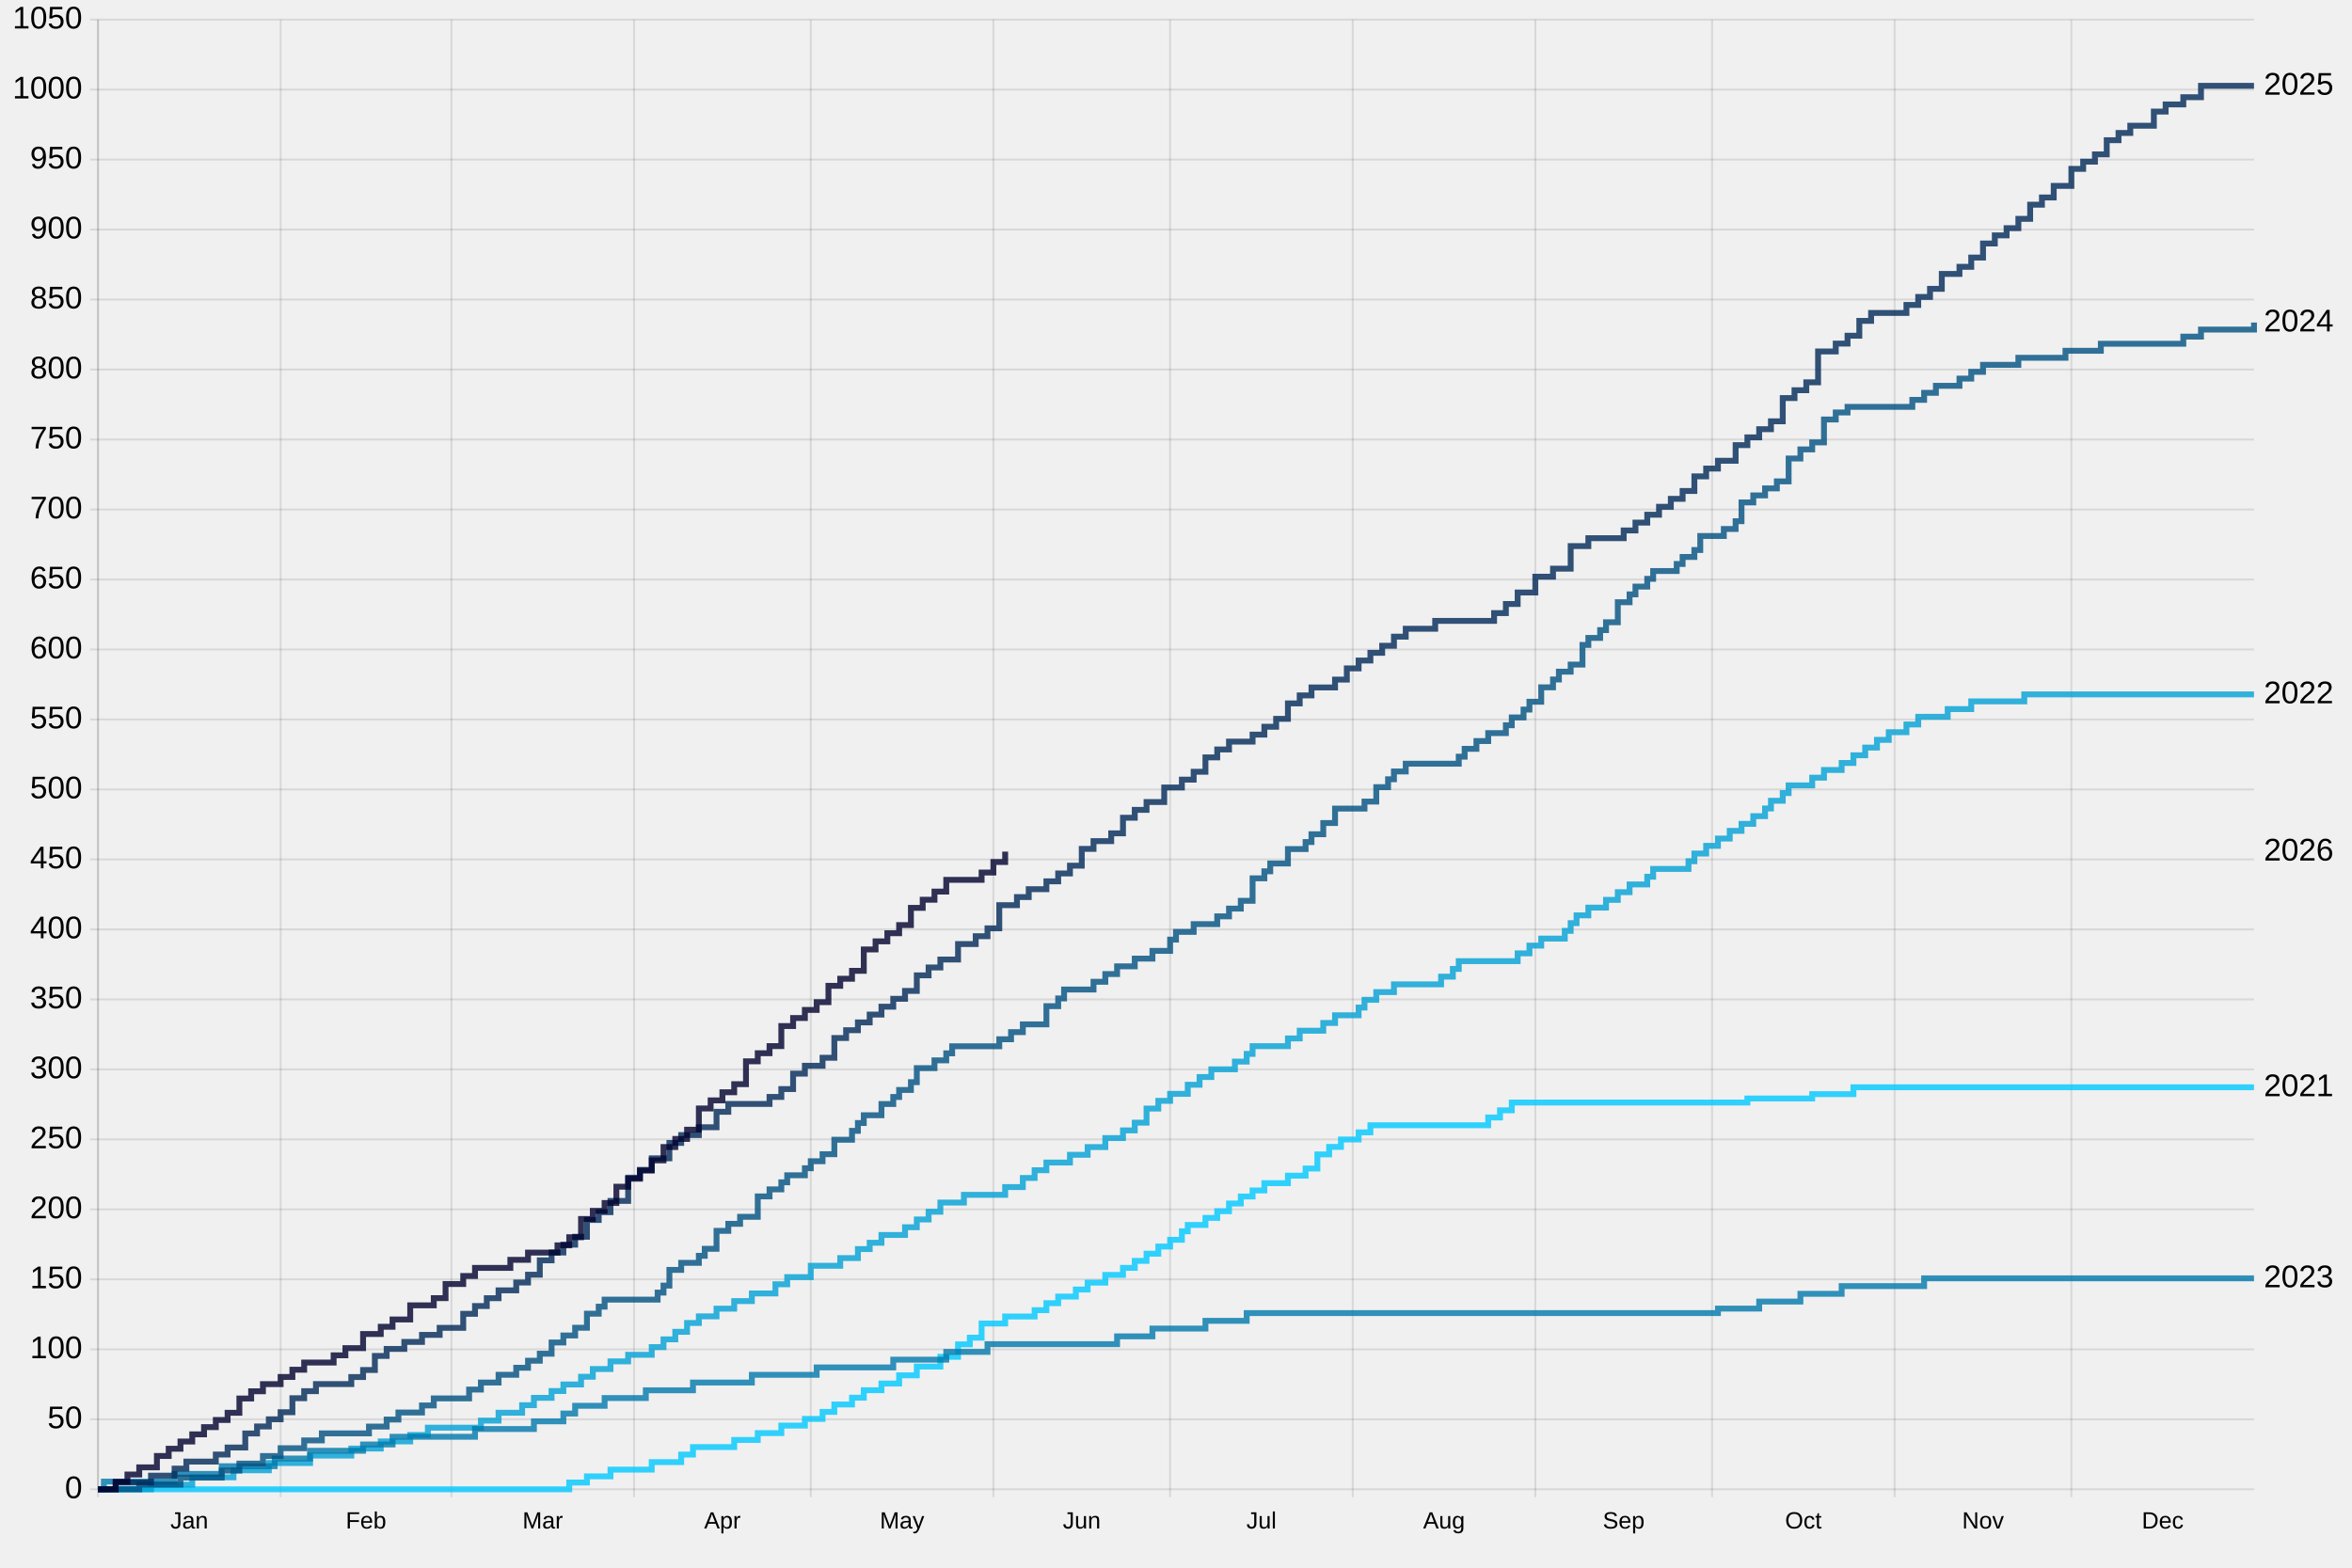
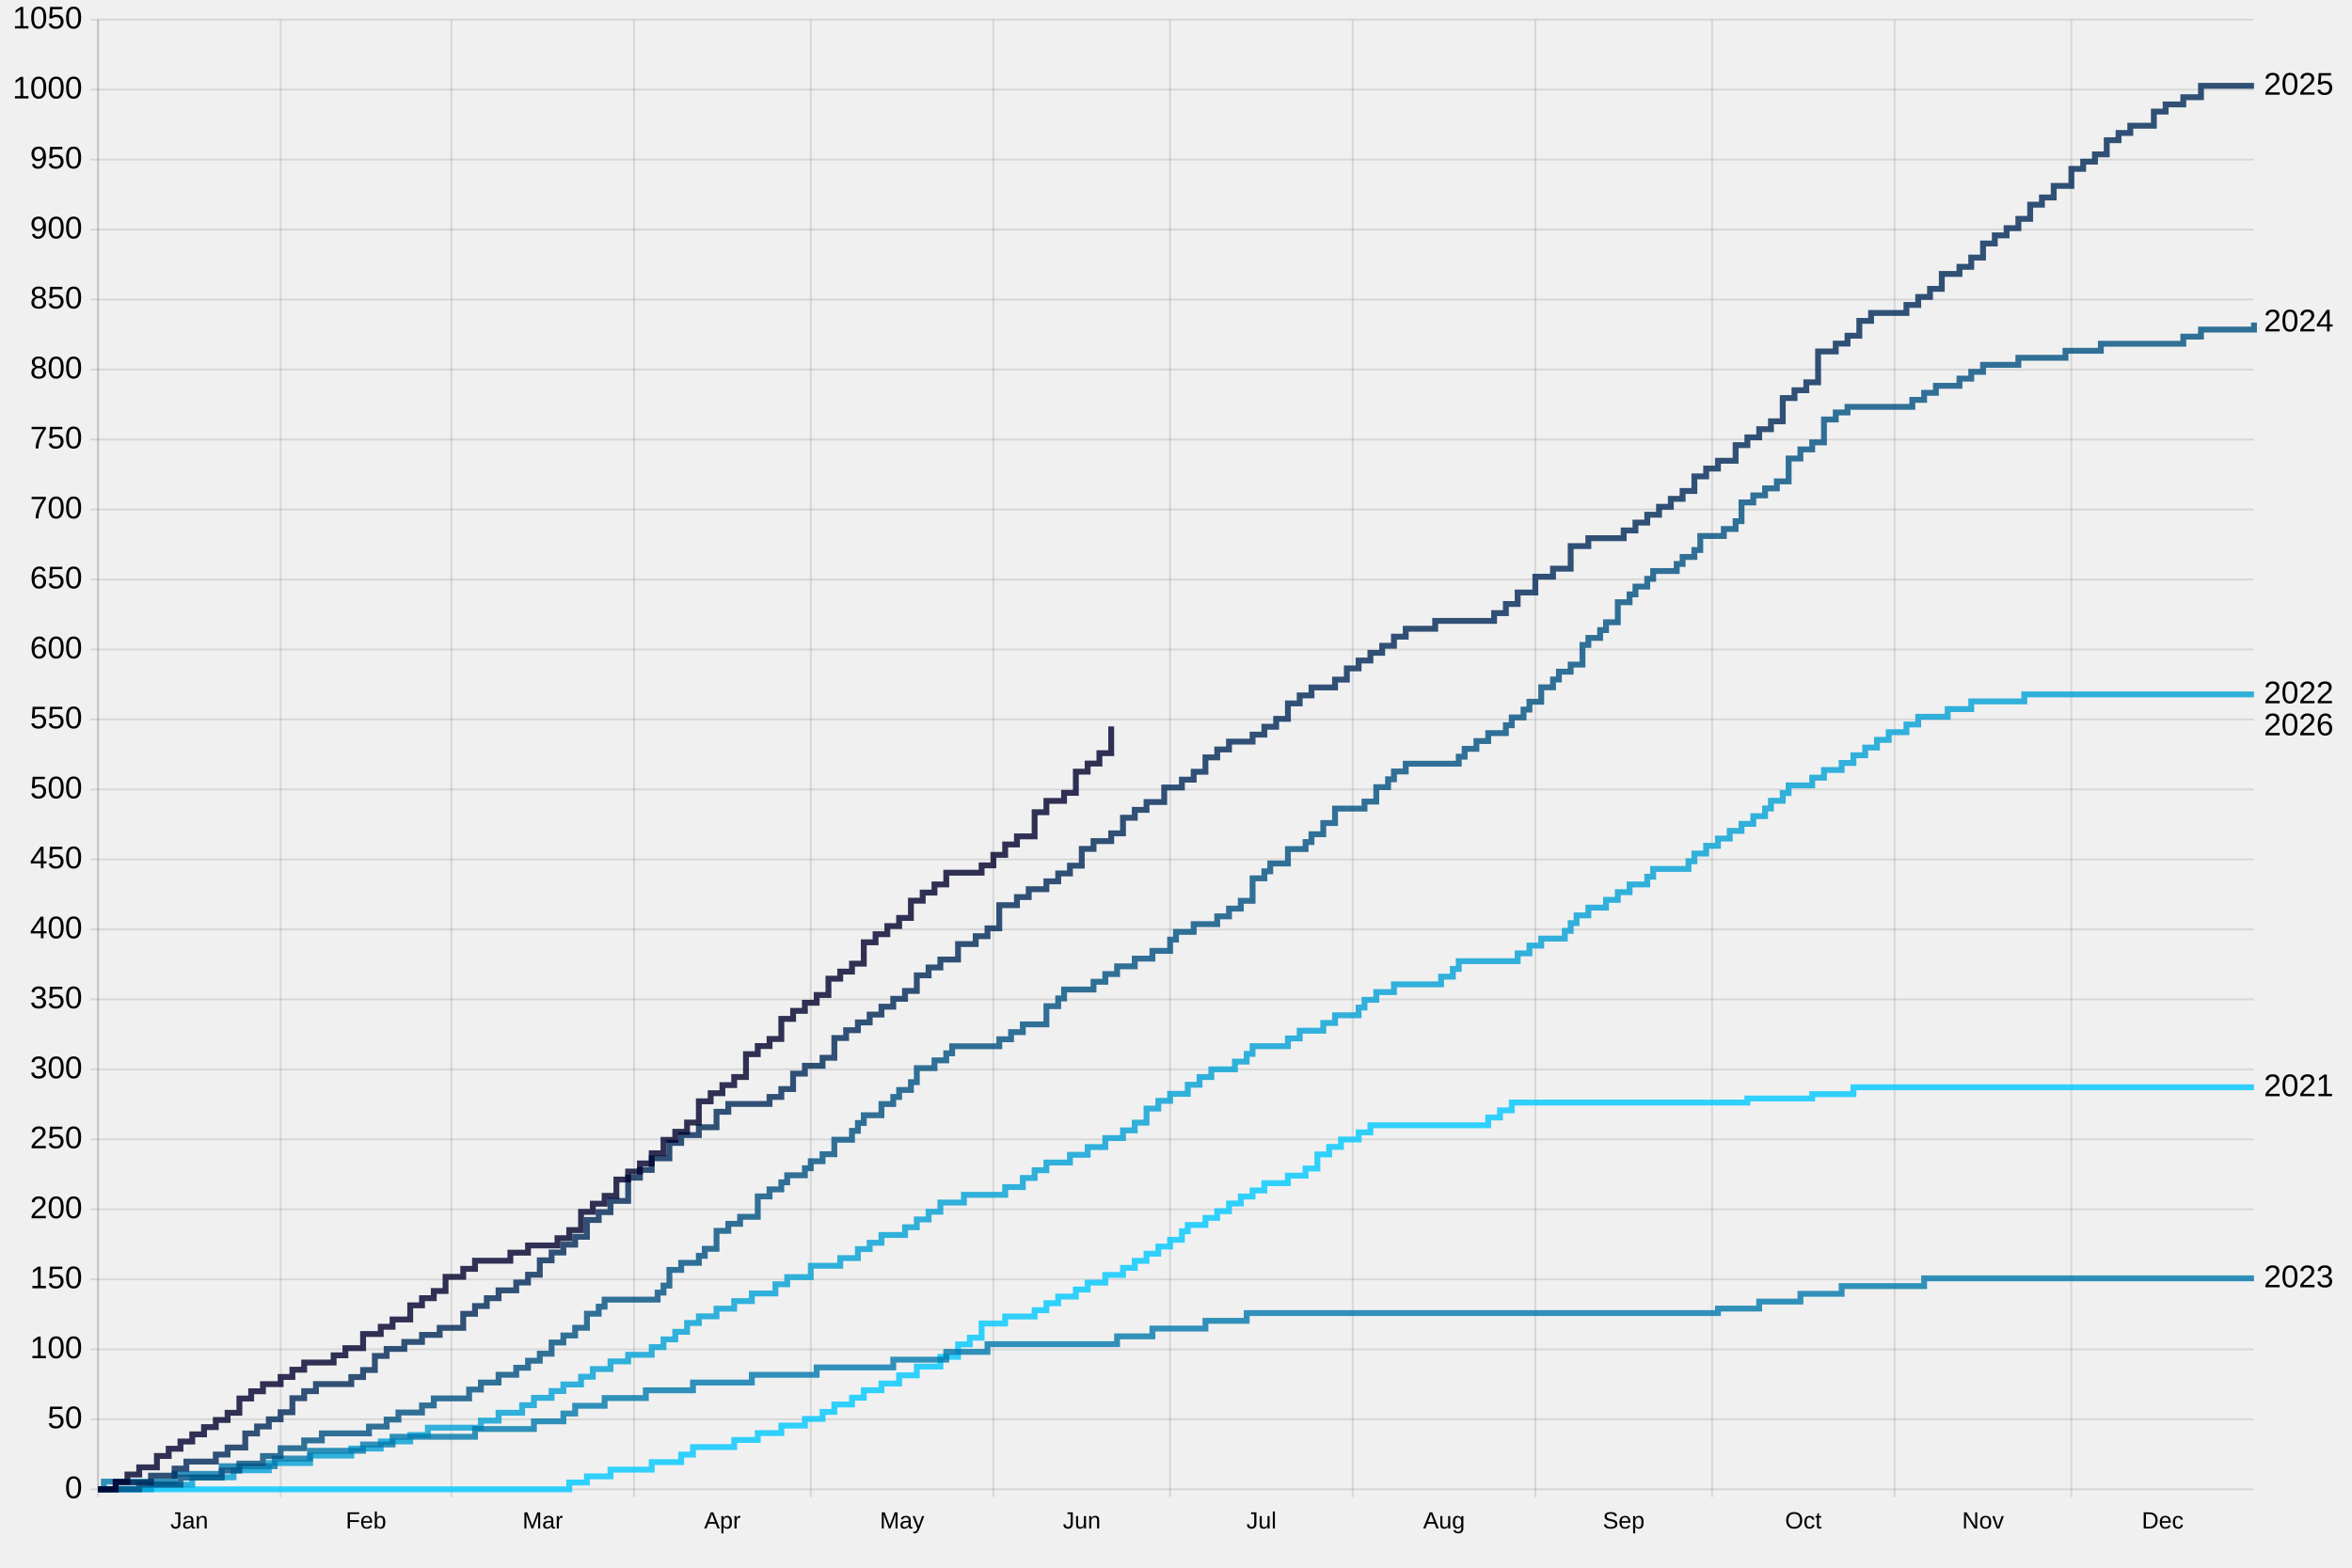
<svg xmlns="http://www.w3.org/2000/svg" viewBox="0 0 1200 800">
  <style>
  text {
    font-family: Arial;
    text-anchor: middle;
  }
  .plot-line {
    fill: none;
    stroke-width: 3px;
    opacity: 0.8;
    stroke: currentColor;
  }
  .plot-area {
    fill: currentColor;
    opacity: 0.25;
  }
  .plot-point {
    opacity: 0.8;
    fill: currentColor;
    stroke: white;
    stroke-width: 1px;
  }
  .axis {
    stroke-width: 1px;
    stroke: black;
    opacity: 0.1;
  }
  .series-label {
    font-size: 16px;
    dominant-baseline: middle;
    text-anchor: start;
    color: currentColor;
  }
  .y-axis-label {
    font-size: 16px;
    dominant-baseline: middle;
    text-anchor: end;
  }
  </style>
  <line x1="46" y1="760.0" x2="1150" y2="760.0" class="axis" />
  <text x="42" y="760.0" class="y-axis-label">0</text>
  <line x1="46" y1="724.286" x2="1150" y2="724.286" class="axis" />
  <text x="42" y="724.286" class="y-axis-label">50</text>
  <line x1="46" y1="688.571" x2="1150" y2="688.571" class="axis" />
  <text x="42" y="688.571" class="y-axis-label">100</text>
  <line x1="46" y1="652.857" x2="1150" y2="652.857" class="axis" />
  <text x="42" y="652.857" class="y-axis-label">150</text>
  <line x1="46" y1="617.143" x2="1150" y2="617.143" class="axis" />
  <text x="42" y="617.143" class="y-axis-label">200</text>
  <line x1="46" y1="581.429" x2="1150" y2="581.429" class="axis" />
  <text x="42" y="581.429" class="y-axis-label">250</text>
  <line x1="46" y1="545.714" x2="1150" y2="545.714" class="axis" />
  <text x="42" y="545.714" class="y-axis-label">300</text>
  <line x1="46" y1="510.0" x2="1150" y2="510.0" class="axis" />
  <text x="42" y="510.0" class="y-axis-label">350</text>
  <line x1="46" y1="474.286" x2="1150" y2="474.286" class="axis" />
  <text x="42" y="474.286" class="y-axis-label">400</text>
  <line x1="46" y1="438.571" x2="1150" y2="438.571" class="axis" />
  <text x="42" y="438.571" class="y-axis-label">450</text>
  <line x1="46" y1="402.857" x2="1150" y2="402.857" class="axis" />
  <text x="42" y="402.857" class="y-axis-label">500</text>
  <line x1="46" y1="367.143" x2="1150" y2="367.143" class="axis" />
  <text x="42" y="367.143" class="y-axis-label">550</text>
  <line x1="46" y1="331.429" x2="1150" y2="331.429" class="axis" />
  <text x="42" y="331.429" class="y-axis-label">600</text>
  <line x1="46" y1="295.714" x2="1150" y2="295.714" class="axis" />
  <text x="42" y="295.714" class="y-axis-label">650</text>
  <line x1="46" y1="260.0" x2="1150" y2="260.0" class="axis" />
  <text x="42" y="260.0" class="y-axis-label">700</text>
  <line x1="46" y1="224.286" x2="1150" y2="224.286" class="axis" />
  <text x="42" y="224.286" class="y-axis-label">750</text>
  <line x1="46" y1="188.571" x2="1150" y2="188.571" class="axis" />
  <text x="42" y="188.571" class="y-axis-label">800</text>
  <line x1="46" y1="152.857" x2="1150" y2="152.857" class="axis" />
  <text x="42" y="152.857" class="y-axis-label">850</text>
  <line x1="46" y1="117.143" x2="1150" y2="117.143" class="axis" />
  <text x="42" y="117.143" class="y-axis-label">900</text>
  <line x1="46" y1="81.429" x2="1150" y2="81.429" class="axis" />
  <text x="42" y="81.429" class="y-axis-label">950</text>
  <line x1="46" y1="45.714" x2="1150" y2="45.714" class="axis" />
  <text x="42" y="45.714" class="y-axis-label">1000</text>
  <line x1="46" y1="10.0" x2="1150" y2="10.0" class="axis" />
  <text x="42" y="10.0" class="y-axis-label">1050</text>
  <line x1="50.0" y1="10" x2="50.0" y2="764" class="axis" />
  <text x="96.585" y="780" class="axis-label">Jan</text>
  <line x1="143.169" y1="10" x2="143.169" y2="764" class="axis" />
  <text x="186.749" y="780" class="axis-label">Feb</text>
  <line x1="230.328" y1="10" x2="230.328" y2="764" class="axis" />
  <text x="276.913" y="780" class="axis-label">Mar</text>
  <line x1="323.497" y1="10" x2="323.497" y2="764" class="axis" />
  <text x="368.579" y="780" class="axis-label">Apr</text>
  <line x1="413.661" y1="10" x2="413.661" y2="764" class="axis" />
  <text x="460.246" y="780" class="axis-label">May</text>
  <line x1="506.831" y1="10" x2="506.831" y2="764" class="axis" />
  <text x="551.913" y="780" class="axis-label">Jun</text>
  <line x1="596.995" y1="10" x2="596.995" y2="764" class="axis" />
  <text x="643.579" y="780" class="axis-label">Jul</text>
  <line x1="690.164" y1="10" x2="690.164" y2="764" class="axis" />
  <text x="736.749" y="780" class="axis-label">Aug</text>
  <line x1="783.333" y1="10" x2="783.333" y2="764" class="axis" />
  <text x="828.415" y="780" class="axis-label">Sep</text>
  <line x1="873.497" y1="10" x2="873.497" y2="764" class="axis" />
  <text x="920.082" y="780" class="axis-label">Oct</text>
  <line x1="966.667" y1="10" x2="966.667" y2="764" class="axis" />
  <text x="1011.749" y="780" class="axis-label">Nov</text>
  <line x1="1056.831" y1="10" x2="1056.831" y2="764" class="axis" />
  <text x="1103.415" y="780" class="axis-label">Dec</text>
  <line x1="50" y1="10" x2="50" y2="760" class="axis" />
  <polyline points="50 760.0 80.055 760.0 80.055 760.0 182.24 760.0 182.24 760.0 203.279 760.0 203.279 760.0 224.317 760.0 224.317 760.0 251.366 760.0 251.366 760.0 269.399 760.0 269.399 760.0 290.437 760.0 290.437 756.543 299.454 756.543 299.454 753.393 311.475 753.393 311.475 749.957 332.514 749.957 332.514 746.129 347.541 746.129 347.541 742.286 353.552 742.286 353.552 738.457 374.59 738.457 374.59 734.814 386.612 734.814 386.612 731.329 398.634 731.329 398.634 727.486 410.656 727.486 410.656 724.086 419.672 724.086 419.672 720.5 425.683 720.5 425.683 716.721 434.699 716.721 434.699 713.25 440.71 713.25 440.71 709.443 449.727 709.443 449.727 706.029 458.743 706.029 458.743 701.843 467.76 701.843 467.76 697.371 479.781 697.371 479.781 692.386 488.798 692.386 488.798 686.029 494.809 686.029 494.809 682.621 500.82 682.621 500.82 675.393 512.842 675.393 512.842 671.814 527.869 671.814 527.869 668.593 533.88 668.593 533.88 665.021 539.891 665.021 539.891 661.65 548.907 661.65 548.907 658.05 554.918 658.05 554.918 654.536 563.934 654.536 563.934 650.6 572.951 650.6 572.951 647.0 578.962 647.0 578.962 643.436 584.973 643.436 584.973 639.771 590.984 639.771 590.984 636.114 596.995 636.114 596.995 632.664 603.005 632.664 603.005 628.336 606.011 628.336 606.011 625.107 615.027 625.107 615.027 621.507 621.038 621.507 621.038 618.086 627.049 618.086 627.049 614.157 633.06 614.157 633.06 610.586 639.071 610.586 639.071 607.493 645.082 607.493 645.082 603.779 657.104 603.779 657.104 599.943 666.12 599.943 666.12 596.3 672.131 596.3 672.131 589.1 678.142 589.1 678.142 585.271 684.153 585.271 684.153 581.493 693.169 581.493 693.169 577.85 699.18 577.85 699.18 574.229 759.29 574.229 759.29 570.25 765.301 570.25 765.301 566.607 771.311 566.607 771.311 562.629 891.53 562.629 891.53 560.564 924.59 560.564 924.59 558.343 945.628 558.343 945.628 554.843 1029.781 554.843 1029.781 554.843 1150 554.843" class="plot-line" color="rgb(0, 200, 255)" />
  <text x="1155" y="554.843" class="series-label" color="rgb(0, 200, 255)">2021</text>
  <polyline points="50 760.0 77.049 760.0 77.049 757.664 98.087 757.664 98.087 753.886 119.126 753.886 119.126 750.293 137.158 750.293 137.158 746.586 158.197 746.586 158.197 742.779 179.235 742.779 179.235 739.2 194.262 739.2 194.262 735.564 209.29 735.564 209.29 732.279 218.306 732.279 218.306 728.55 245.355 728.55 245.355 724.95 254.372 724.95 254.372 720.936 266.393 720.936 266.393 717.079 272.404 717.079 272.404 713.329 281.421 713.329 281.421 709.85 287.432 709.85 287.432 706.5 296.448 706.5 296.448 702.564 302.459 702.564 302.459 698.629 311.475 698.629 311.475 694.721 320.492 694.721 320.492 691.364 332.514 691.364 332.514 687.436 338.525 687.436 338.525 683.479 344.536 683.479 344.536 679.629 350.546 679.629 350.546 675.129 356.557 675.129 356.557 671.743 365.574 671.743 365.574 667.821 374.59 667.821 374.59 663.95 383.607 663.95 383.607 660.057 395.628 660.057 395.628 655.371 401.639 655.371 401.639 651.714 413.661 651.714 413.661 645.929 428.689 645.929 428.689 642.0 437.705 642.0 437.705 637.414 443.716 637.414 443.716 634.186 449.727 634.186 449.727 630.214 461.749 630.214 461.749 626.264 467.76 626.264 467.76 622.3 473.77 622.3 473.77 618.35 479.781 618.35 479.781 613.679 491.803 613.679 491.803 609.729 512.842 609.729 512.842 605.771 521.858 605.771 521.858 601.121 527.869 601.121 527.869 597.179 533.88 597.179 533.88 593.25 545.902 593.25 545.902 589.3 554.918 589.3 554.918 585.357 563.934 585.357 563.934 580.757 572.951 580.757 572.951 576.843 578.962 576.843 578.962 572.9 584.973 572.9 584.973 565.707 590.984 565.707 590.984 561.771 596.995 561.771 596.995 558.2 606.011 558.2 606.011 553.557 612.022 553.557 612.022 549.614 618.033 549.614 618.033 545.679 630.055 545.679 630.055 541.743 636.066 541.743 636.066 537.807 639.071 537.807 639.071 533.864 657.104 533.864 657.104 529.921 663.115 529.921 663.115 525.979 675.137 525.979 675.137 522.029 681.148 522.029 681.148 518.1 693.169 518.1 693.169 514.157 696.175 514.157 696.175 510.214 702.186 510.214 702.186 506.271 711.202 506.271 711.202 502.321 735.246 502.321 735.246 498.393 741.257 498.393 741.257 494.45 744.262 494.45 744.262 490.479 774.317 490.479 774.317 486.5 780.328 486.5 780.328 482.55 786.339 482.55 786.339 478.971 798.361 478.971 798.361 475.021 801.366 475.021 801.366 471.079 804.372 471.079 804.372 467.114 810.383 467.114 810.383 463.164 819.399 463.164 819.399 459.214 825.41 459.214 825.41 455.279 831.421 455.279 831.421 451.336 840.437 451.336 840.437 447.393 843.443 447.393 843.443 443.421 861.475 443.421 861.475 439.493 864.481 439.493 864.481 435.564 870.492 435.564 870.492 431.636 876.503 431.636 876.503 427.921 882.514 427.921 882.514 423.993 888.525 423.993 888.525 420.421 894.536 420.421 894.536 416.493 900.546 416.493 900.546 412.564 903.552 412.564 903.552 408.636 909.563 408.636 909.563 404.707 912.568 404.707 912.568 400.779 924.59 400.779 924.59 396.85 930.601 396.85 930.601 392.921 939.617 392.921 939.617 389.35 945.628 389.35 945.628 385.421 951.639 385.421 951.639 381.493 957.65 381.493 957.65 377.564 963.661 377.564 963.661 373.636 972.678 373.636 972.678 369.707 978.689 369.707 978.689 365.779 993.716 365.779 993.716 361.85 1005.738 361.85 1005.738 357.921 1032.787 357.921 1032.787 354.35 1150 354.35" class="plot-line" color="rgb(0, 160, 213)" />
  <text x="1155" y="354.35" class="series-label" color="rgb(0, 160, 213)">2022</text>
  <polyline points="50 760.0 53.005 760.0 53.005 756.071 89.071 756.071 89.071 752.143 113.115 752.143 113.115 748.214 140.164 748.214 140.164 744.286 158.197 744.286 158.197 740.336 185.246 740.336 185.246 737.121 200.273 737.121 200.273 733.193 242.35 733.193 242.35 729.243 272.404 729.243 272.404 725.321 287.432 725.321 287.432 721.336 293.443 721.336 293.443 717.386 308.47 717.386 308.47 713.429 329.508 713.429 329.508 709.479 353.552 709.479 353.552 705.514 383.607 705.514 383.607 701.579 416.667 701.579 416.667 697.807 455.738 697.807 455.738 693.843 482.787 693.843 482.787 689.871 503.825 689.871 503.825 685.929 569.945 685.929 569.945 681.95 587.978 681.95 587.978 677.971 615.027 677.971 615.027 674.029 636.066 674.029 636.066 670.071 876.503 670.071 876.503 667.786 897.541 667.786 897.541 664.2 918.579 664.2 918.579 660.243 939.617 660.243 939.617 656.307 981.694 656.307 981.694 652.343 1150 652.343" class="plot-line" color="rgb(0, 120, 171)" />
  <text x="1155" y="652.343" class="series-label" color="rgb(0, 120, 171)">2023</text>
  <polyline points="50 760.0 71.038 760.0 71.038 757.614 92.077 757.614 92.077 754.036 113.115 754.036 113.115 750.457 122.131 750.457 122.131 746.879 134.153 746.879 134.153 743.021 143.169 743.021 143.169 739.029 155.191 739.029 155.191 735.05 164.208 735.05 164.208 731.464 188.251 731.464 188.251 727.993 197.268 727.993 197.268 724.4 203.279 724.4 203.279 720.814 215.301 720.814 215.301 717.214 221.311 717.214 221.311 713.614 239.344 713.614 239.344 709.107 245.355 709.107 245.355 705.514 254.372 705.514 254.372 701.557 263.388 701.557 263.388 697.971 269.399 697.971 269.399 694.386 275.41 694.386 275.41 690.807 281.421 690.807 281.421 685.086 287.432 685.086 287.432 681.5 293.443 681.5 293.443 677.557 299.454 677.557 299.454 670.386 305.464 670.386 305.464 666.8 308.47 666.8 308.47 663.207 335.519 663.207 335.519 659.621 338.525 659.621 338.525 656.043 341.53 656.043 341.53 648.036 347.541 648.036 347.541 644.443 356.557 644.443 356.557 640.857 359.563 640.857 359.563 637.271 365.574 637.271 365.574 628.114 371.585 628.114 371.585 624.529 377.596 624.529 377.596 620.95 386.612 620.95 386.612 610.536 392.623 610.536 392.623 606.943 398.634 606.943 398.634 603.343 401.639 603.343 401.639 599.75 410.656 599.75 410.656 596.164 413.661 596.164 413.661 592.579 419.672 592.579 419.672 589.0 425.683 589.0 425.683 581.614 434.699 581.614 434.699 577.071 437.705 577.071 437.705 573.079 440.71 573.079 440.71 569.114 449.727 569.114 449.727 563.386 455.738 563.386 455.738 559.793 458.743 559.793 458.743 556.214 464.754 556.214 464.754 552.236 467.76 552.236 467.76 545.071 476.776 545.071 476.776 541.107 482.787 541.107 482.787 537.521 485.792 537.521 485.792 533.921 509.836 533.921 509.836 530.336 515.847 530.336 515.847 526.7 521.858 526.7 521.858 522.743 533.88 522.743 533.88 513.45 539.891 513.45 539.891 509.507 542.896 509.507 542.896 504.957 557.923 504.957 557.923 501.007 563.934 501.007 563.934 497.064 569.945 497.064 569.945 493.129 578.962 493.129 578.962 489.186 587.978 489.186 587.978 485.243 596.995 485.243 596.995 479.493 600.0 479.493 600.0 475.543 609.016 475.543 609.016 471.586 621.038 471.586 621.038 467.621 627.049 467.621 627.049 463.664 633.06 463.664 633.06 459.686 639.071 459.686 639.071 448.214 645.082 448.214 645.082 444.629 648.087 444.629 648.087 440.643 657.104 440.643 657.104 433.279 666.12 433.279 666.12 429.7 669.126 429.7 669.126 425.721 675.137 425.721 675.137 419.986 681.148 419.986 681.148 412.629 696.175 412.629 696.175 409.05 702.186 409.05 702.186 401.686 708.197 401.686 708.197 397.664 711.202 397.664 711.202 393.686 717.213 393.686 717.213 389.721 744.262 389.721 744.262 386.136 747.268 386.136 747.268 382.136 753.279 382.136 753.279 378.164 759.29 378.164 759.29 374.107 768.306 374.107 768.306 370.1 771.311 370.1 771.311 366.107 777.322 366.107 777.322 362.1 780.328 362.1 780.328 358.1 786.339 358.1 786.339 350.743 792.35 350.743 792.35 346.75 795.355 346.75 795.355 342.757 801.366 342.757 801.366 339.143 807.377 339.143 807.377 329.114 810.383 329.114 810.383 325.536 816.393 325.536 816.393 321.543 819.399 321.543 819.399 317.536 825.41 317.536 825.41 307.314 831.421 307.314 831.421 303.314 834.426 303.314 834.426 299.343 840.437 299.343 840.437 295.379 843.443 295.379 843.443 291.393 855.464 291.393 855.464 287.807 858.47 287.807 858.47 284.221 864.481 284.221 864.481 280.671 867.486 280.671 867.486 273.521 879.508 273.521 879.508 269.943 885.519 269.943 885.519 265.971 888.525 265.971 888.525 256.393 894.536 256.393 894.536 252.807 900.546 252.807 900.546 249.229 906.557 249.229 906.557 245.65 912.568 245.65 912.568 233.979 918.579 233.979 918.579 229.336 924.59 229.336 924.59 225.75 930.601 225.75 930.601 214.071 936.612 214.071 936.612 210.486 942.623 210.486 942.623 207.629 975.683 207.629 975.683 204.05 981.694 204.05 981.694 200.464 987.705 200.464 987.705 196.879 999.727 196.879 999.727 193.2 1005.738 193.2 1005.738 189.75 1011.749 189.75 1011.749 186.171 1029.781 186.171 1029.781 182.579 1053.825 182.579 1053.825 179.007 1071.858 179.007 1071.858 175.421 1113.934 175.421 1113.934 171.786 1122.951 171.786 1122.951 168.179 1150.0 168.179 1150.0 164.593 1150 164.593" class="plot-line" color="rgb(0, 80, 129)" />
  <text x="1155" y="164.593" class="series-label" color="rgb(0, 80, 129)">2024</text>
  <polyline points="50 760.0 59.016 760.0 59.016 756.557 77.049 756.557 77.049 753.036 89.071 753.036 89.071 749.443 95.082 749.443 95.082 745.857 110.109 745.857 110.109 742.257 116.12 742.257 116.12 738.679 125.137 738.679 125.137 731.514 131.148 731.514 131.148 727.929 137.158 727.929 137.158 724.271 143.169 724.271 143.169 720.664 149.18 720.664 149.18 713.521 155.191 713.521 155.191 709.921 161.202 709.921 161.202 706.307 179.235 706.307 179.235 702.707 185.246 702.707 185.246 699.114 191.257 699.114 191.257 691.943 197.268 691.943 197.268 688.364 206.284 688.364 206.284 684.786 215.301 684.786 215.301 681.207 224.317 681.207 224.317 677.607 236.339 677.607 236.339 670.443 242.35 670.443 242.35 666.471 248.361 666.471 248.361 662.479 254.372 662.479 254.372 658.471 263.388 658.471 263.388 654.471 269.399 654.471 269.399 650.493 275.41 650.493 275.41 643.164 281.421 643.164 281.421 639.164 287.432 639.164 287.432 635.15 293.443 635.15 293.443 631.136 299.454 631.136 299.454 622.557 305.464 622.557 305.464 618.564 311.475 618.564 311.475 612.829 320.492 612.829 320.492 600.971 326.503 600.971 326.503 597.007 332.514 597.007 332.514 591.1 341.53 591.1 341.53 583.243 347.541 583.243 347.541 579.229 356.557 579.229 356.557 575.243 365.574 575.243 365.574 567.35 371.585 567.35 371.585 563.35 392.623 563.35 392.623 559.771 398.634 559.771 398.634 555.757 404.645 555.757 404.645 547.886 410.656 547.886 410.656 543.871 419.672 543.871 419.672 539.786 425.683 539.786 425.683 529.707 431.694 529.707 431.694 525.721 437.705 525.721 437.705 521.743 443.716 521.743 443.716 517.743 449.727 517.743 449.727 513.721 455.738 513.721 455.738 509.693 461.749 509.693 461.749 505.671 467.76 505.671 467.76 497.729 473.77 497.729 473.77 493.707 479.781 493.707 479.781 489.65 488.798 489.65 488.798 481.757 497.814 481.757 497.814 477.75 503.825 477.75 503.825 473.736 509.836 473.736 509.836 461.914 518.852 461.914 518.852 457.779 524.863 457.779 524.863 453.757 533.88 453.757 533.88 449.75 539.891 449.75 539.891 445.729 545.902 445.729 545.902 441.764 551.913 441.764 551.913 433.193 557.923 433.193 557.923 429.229 566.94 429.229 566.94 425.257 572.951 425.257 572.951 417.3 578.962 417.3 578.962 413.279 584.973 413.279 584.973 409.279 593.989 409.279 593.989 401.864 603.005 401.864 603.005 397.85 609.016 397.85 609.016 393.836 615.027 393.836 615.027 386.5 621.038 386.5 621.038 382.457 627.049 382.457 627.049 378.45 639.071 378.45 639.071 374.879 645.082 374.879 645.082 370.864 651.093 370.864 651.093 366.829 657.104 366.829 657.104 358.95 663.115 358.95 663.115 354.871 669.126 354.871 669.126 350.807 681.148 350.807 681.148 346.807 687.158 346.807 687.158 341.086 693.169 341.086 693.169 337.071 699.18 337.071 699.18 333.136 705.191 333.136 705.191 329.543 711.202 329.543 711.202 324.893 717.213 324.893 717.213 320.857 732.24 320.857 732.24 316.843 762.295 316.843 762.295 312.871 768.306 312.871 768.306 308.214 774.317 308.214 774.317 302.357 783.333 302.357 783.333 294.293 792.35 294.293 792.35 290.193 801.366 290.193 801.366 278.671 810.383 278.671 810.383 274.643 828.415 274.643 828.415 270.693 834.426 270.693 834.426 266.693 840.437 266.693 840.437 262.664 846.448 262.664 846.448 258.621 852.459 258.621 852.459 254.557 858.47 254.557 858.47 250.55 864.481 250.55 864.481 243.093 870.492 243.093 870.492 239.114 876.503 239.114 876.503 235.129 885.519 235.129 885.519 227.157 891.53 227.157 891.53 223.186 897.541 223.186 897.541 219.021 903.552 219.021 903.552 215 909.563 215 909.563 203.136 915.574 203.136 915.574 199.136 921.585 199.136 921.585 195.1 927.596 195.1 927.596 179.35 936.612 179.35 936.612 175.343 942.623 175.343 942.623 171.321 948.634 171.321 948.634 163.743 954.645 163.743 954.645 159.7 972.678 159.7 972.678 155.614 978.689 155.614 978.689 151.536 984.699 151.536 984.699 147.393 990.71 147.393 990.71 139.786 999.727 139.786 999.727 136.164 1005.738 136.164 1005.738 131.436 1011.749 131.436 1011.749 124.257 1017.76 124.257 1017.76 120.114 1023.77 120.114 1023.77 116.436 1029.781 116.436 1029.781 111.679 1035.792 111.679 1035.792 104.457 1041.803 104.457 1041.803 100.771 1047.814 100.771 1047.814 94.864 1056.831 94.864 1056.831 86.179 1062.842 86.179 1062.842 82.493 1068.852 82.493 1068.852 78.779 1074.863 78.779 1074.863 71.55 1080.874 71.55 1080.874 67.857 1086.885 67.857 1086.885 64.157 1098.907 64.157 1098.907 56.936 1104.918 56.936 1104.918 53.293 1113.934 53.293 1113.934 49.607 1122.951 49.607 1122.951 43.793 1150 43.793" class="plot-line" color="rgb(0, 40, 87)" />
  <text x="1155" y="43.793" class="series-label" color="rgb(0, 40, 87)">2025</text>
-   <polyline points="50 760.0 59.016 760.0 59.016 756.143 65.027 756.143 65.027 752.457 71.038 752.457 71.038 748.8 80.055 748.8 80.055 742.993 86.066 742.993 86.066 739.3 92.077 739.3 92.077 735.614 98.087 735.614 98.087 731.957 104.098 731.957 104.098 728.271 110.109 728.271 110.109 724.621 116.12 724.621 116.12 720.957 122.131 720.957 122.131 713.664 128.142 713.664 128.142 709.979 134.153 709.979 134.153 706.329 143.169 706.329 143.169 702.671 149.18 702.671 149.18 698.979 155.191 698.979 155.191 695.314 170.219 695.314 170.219 691.621 176.23 691.621 176.23 687.964 185.246 687.964 185.246 680.75 194.262 680.75 194.262 677.064 200.273 677.064 200.273 673.336 209.29 673.336 209.29 666.121 221.311 666.121 221.311 662.45 227.322 662.45 227.322 655.236 236.339 655.236 236.339 651.15 242.35 651.15 242.35 647.014 260.383 647.014 260.383 642.9 269.399 642.9 269.399 639.207 284.426 639.207 284.426 635.507 290.437 635.507 290.437 631.357 296.448 631.357 296.448 622.057 302.459 622.057 302.459 617.907 308.47 617.907 308.47 613.9 314.481 613.9 314.481 605.586 320.492 605.586 320.492 601.507 326.503 601.507 326.503 597.35 332.514 597.35 332.514 592.157 338.525 592.157 338.525 585.336 344.536 585.336 344.536 581.207 350.546 581.207 350.546 576.493 356.557 576.493 356.557 565.664 362.568 565.664 362.568 561.529 368.579 561.529 368.579 557.386 374.59 557.386 374.59 553.257 380.601 553.257 380.601 541.593 386.612 541.593 386.612 537.464 392.623 537.464 392.623 533.836 398.634 533.836 398.634 523.593 404.645 523.593 404.645 519.5 410.656 519.5 410.656 515.371 416.667 515.371 416.667 511.4 422.678 511.4 422.678 503.071 428.689 503.071 428.689 499.464 434.699 499.464 434.699 495.421 440.71 495.421 440.71 484.508 446.721 484.508 446.721 480.379 452.732 480.379 452.732 476.229 458.743 476.229 458.743 472.079 464.754 472.079 464.754 463.286 470.765 463.286 470.765 459.144 476.776 459.144 476.776 454.979 482.787 454.979 482.787 448.994 500.82 448.994 500.82 445.258 506.831 445.258 506.831 439.886 512.842 439.886 512.842 434.586" class="plot-line" color="rgb(0, 0, 45)" />
-   <text x="1155" y="434.586" class="series-label" color="rgb(0, 0, 45)">2026</text>
+   <polyline points="50 760.0 59.016 760.0 59.016 756.143 65.027 756.143 65.027 752.457 71.038 752.457 71.038 748.8 80.055 748.8 80.055 742.993 86.066 742.993 86.066 739.3 92.077 739.3 92.077 735.614 98.087 735.614 98.087 731.957 104.098 731.957 104.098 728.271 110.109 728.271 110.109 724.621 116.12 724.621 116.12 720.957 122.131 720.957 122.131 713.664 128.142 713.664 128.142 709.979 134.153 709.979 134.153 706.329 143.169 706.329 143.169 702.671 149.18 702.671 149.18 698.979 155.191 698.979 155.191 695.314 170.219 695.314 170.219 691.621 176.23 691.621 176.23 687.964 185.246 687.964 185.246 680.75 194.262 680.75 194.262 677.064 200.273 677.064 200.273 673.336 209.29 673.336 209.29 666.121 215.301 666.121 215.301 662.471 221.311 662.471 221.311 658.8 227.322 658.8 227.322 651.586 236.339 651.586 236.339 647.5 242.35 647.5 242.35 643.364 260.383 643.364 260.383 639.25 269.399 639.25 269.399 635.557 284.426 635.557 284.426 631.857 290.437 631.857 290.437 627.707 296.448 627.707 296.448 618.407 302.459 618.407 302.459 614.257 308.47 614.257 308.47 610.25 314.481 610.25 314.481 601.936 320.492 601.936 320.492 597.857 326.503 597.857 326.503 593.7 332.514 593.7 332.514 588.507 338.525 588.507 338.525 581.686 344.536 581.686 344.536 577.557 350.546 577.557 350.546 572.843 356.557 572.843 356.557 562.014 362.568 562.014 362.568 557.879 368.579 557.879 368.579 553.736 374.59 553.736 374.59 549.607 380.601 549.607 380.601 537.943 386.612 537.943 386.612 533.814 392.623 533.814 392.623 530.186 398.634 530.186 398.634 519.943 404.645 519.943 404.645 515.85 410.656 515.85 410.656 511.721 416.667 511.721 416.667 507.75 422.678 507.75 422.678 499.421 428.689 499.421 428.689 495.814 434.699 495.814 434.699 491.771 440.71 491.771 440.71 480.858 446.721 480.858 446.721 476.729 452.732 476.729 452.732 472.579 458.743 472.579 458.743 468.429 464.754 468.429 464.754 459.636 470.765 459.636 470.765 455.494 476.776 455.494 476.776 451.329 482.787 451.329 482.787 445.344 500.82 445.344 500.82 441.608 506.831 441.608 506.831 436.236 512.842 436.236 512.842 430.936 518.852 430.936 518.852 426.815 527.869 426.815 527.869 414.479 533.88 414.479 533.88 408.701 542.896 408.701 542.896 404.579 548.907 404.579 548.907 393.786 554.918 393.786 554.918 389.644 560.929 389.644 560.929 384.344 566.94 384.344 566.94 370.694" class="plot-line" color="rgb(0, 0, 45)" />
+   <text x="1155" y="370.694" class="series-label" color="rgb(0, 0, 45)">2026</text>
</svg>
